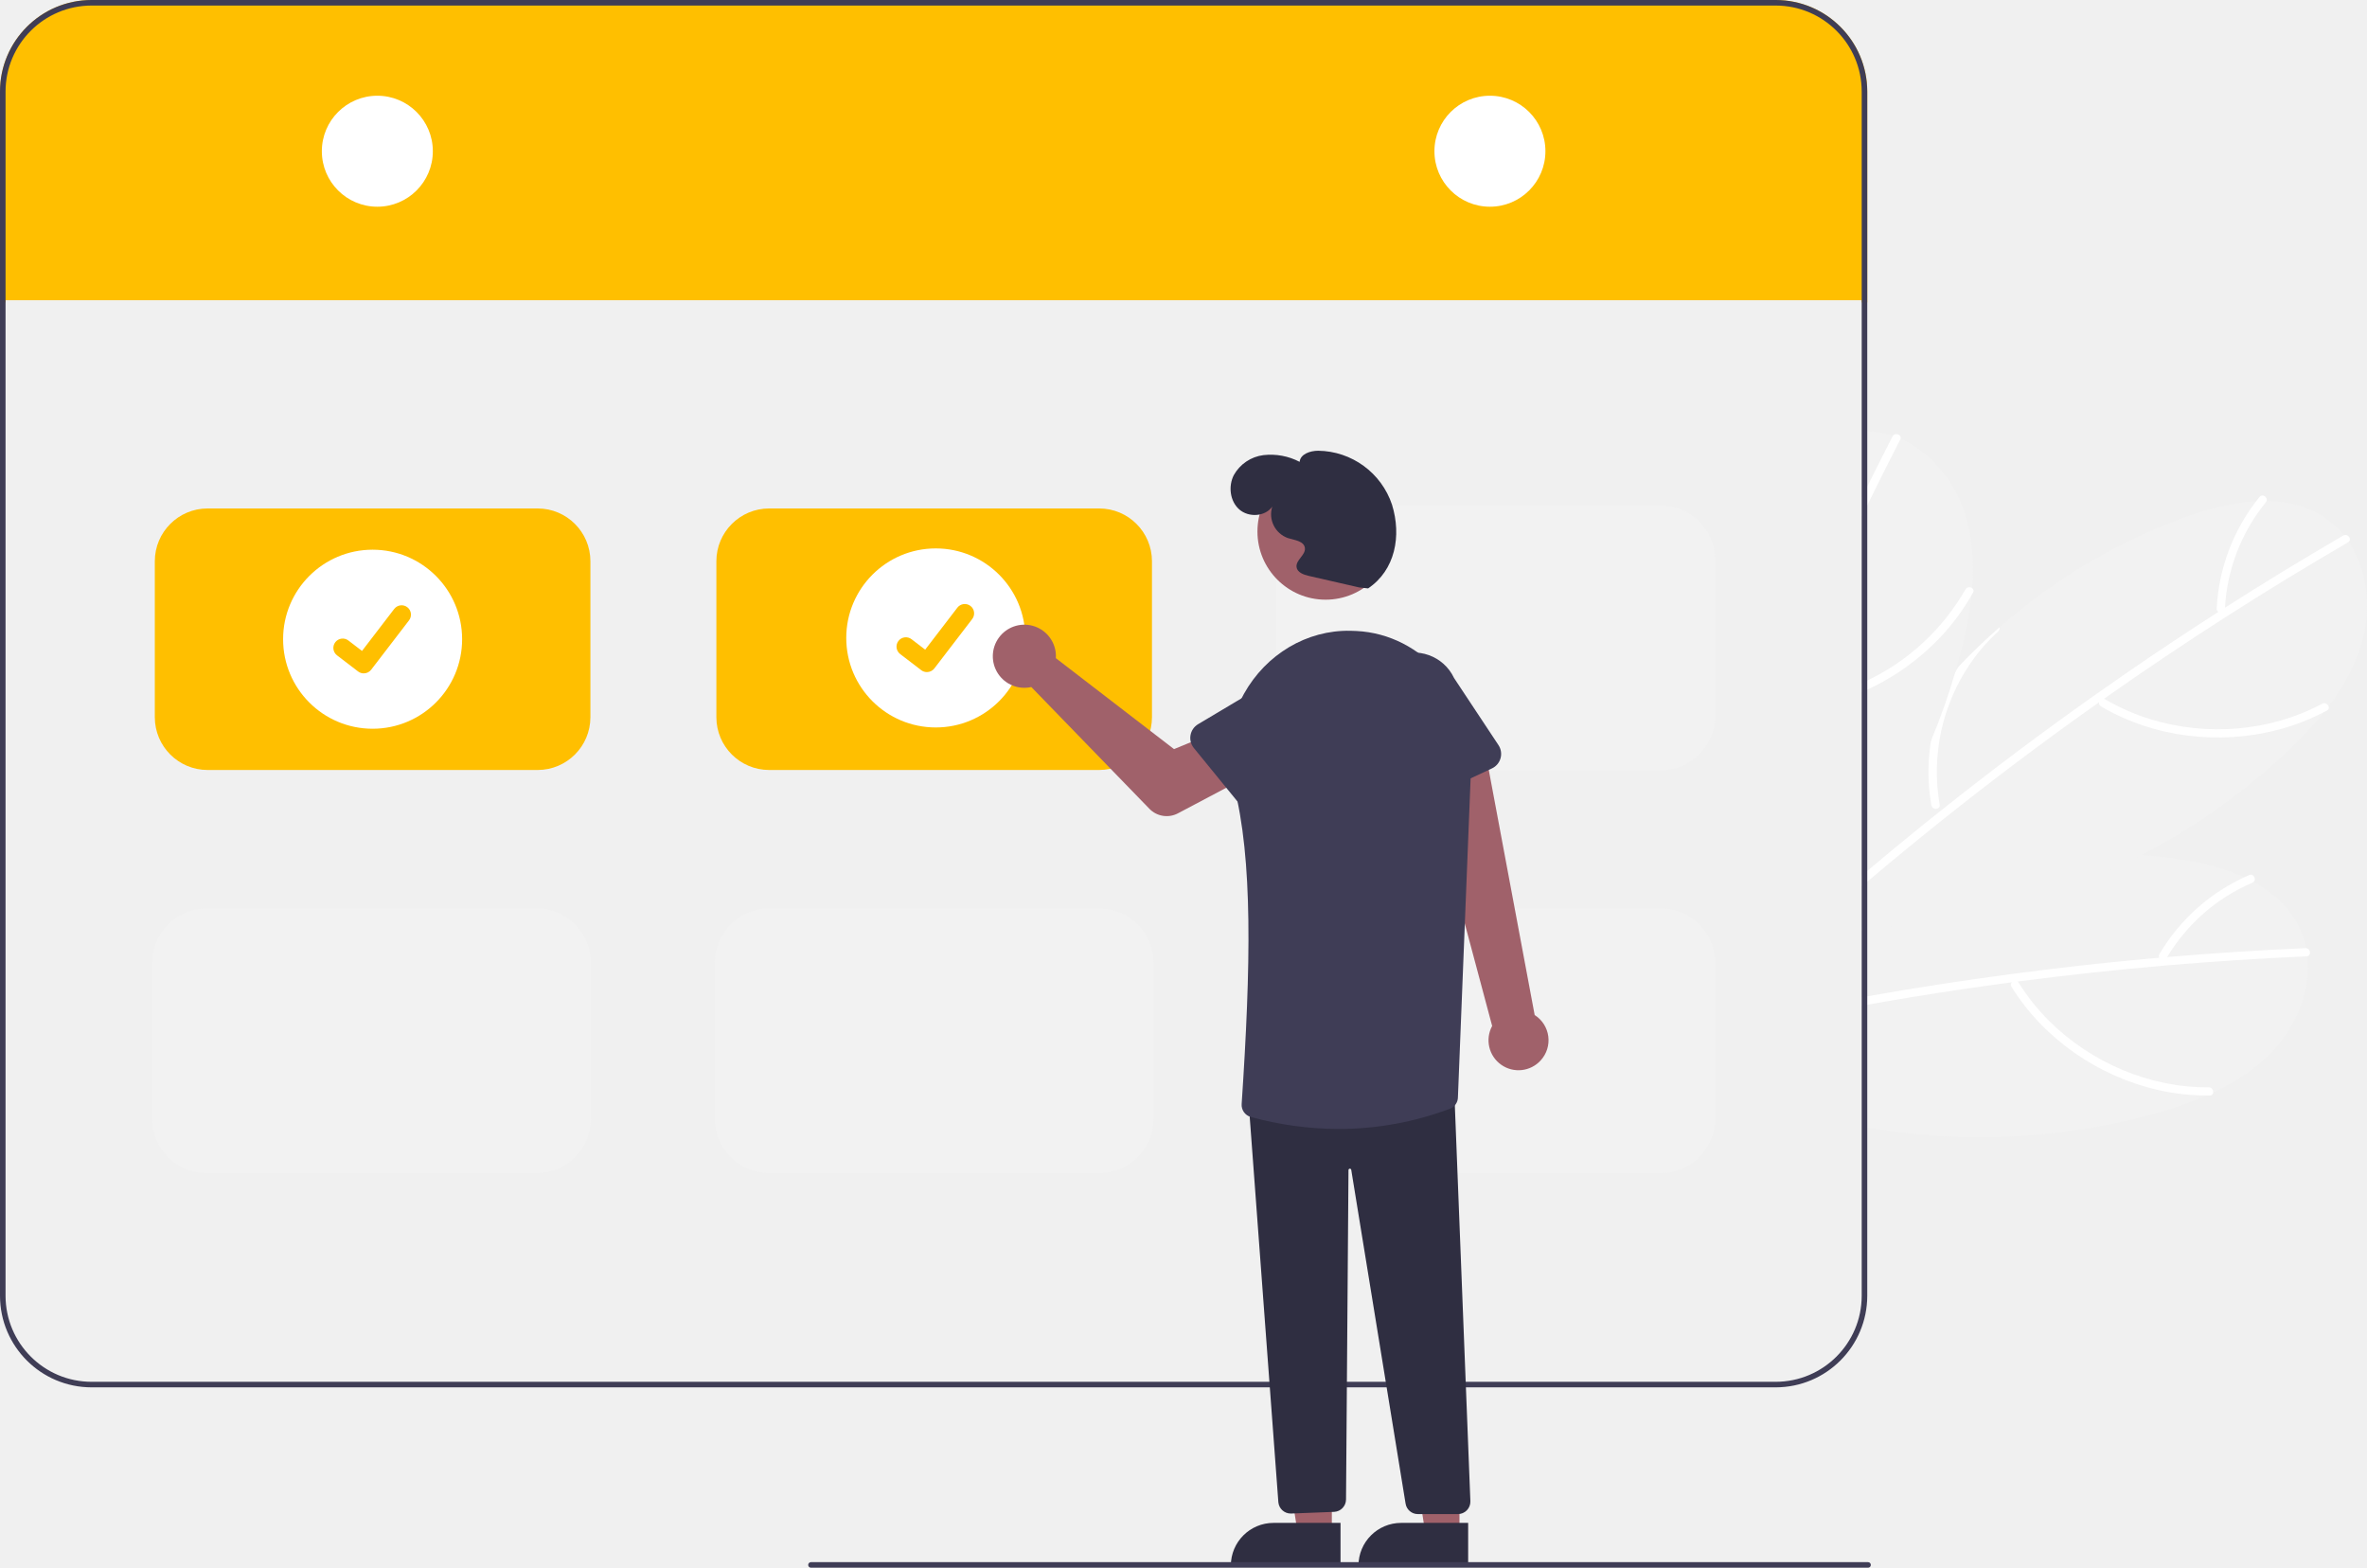
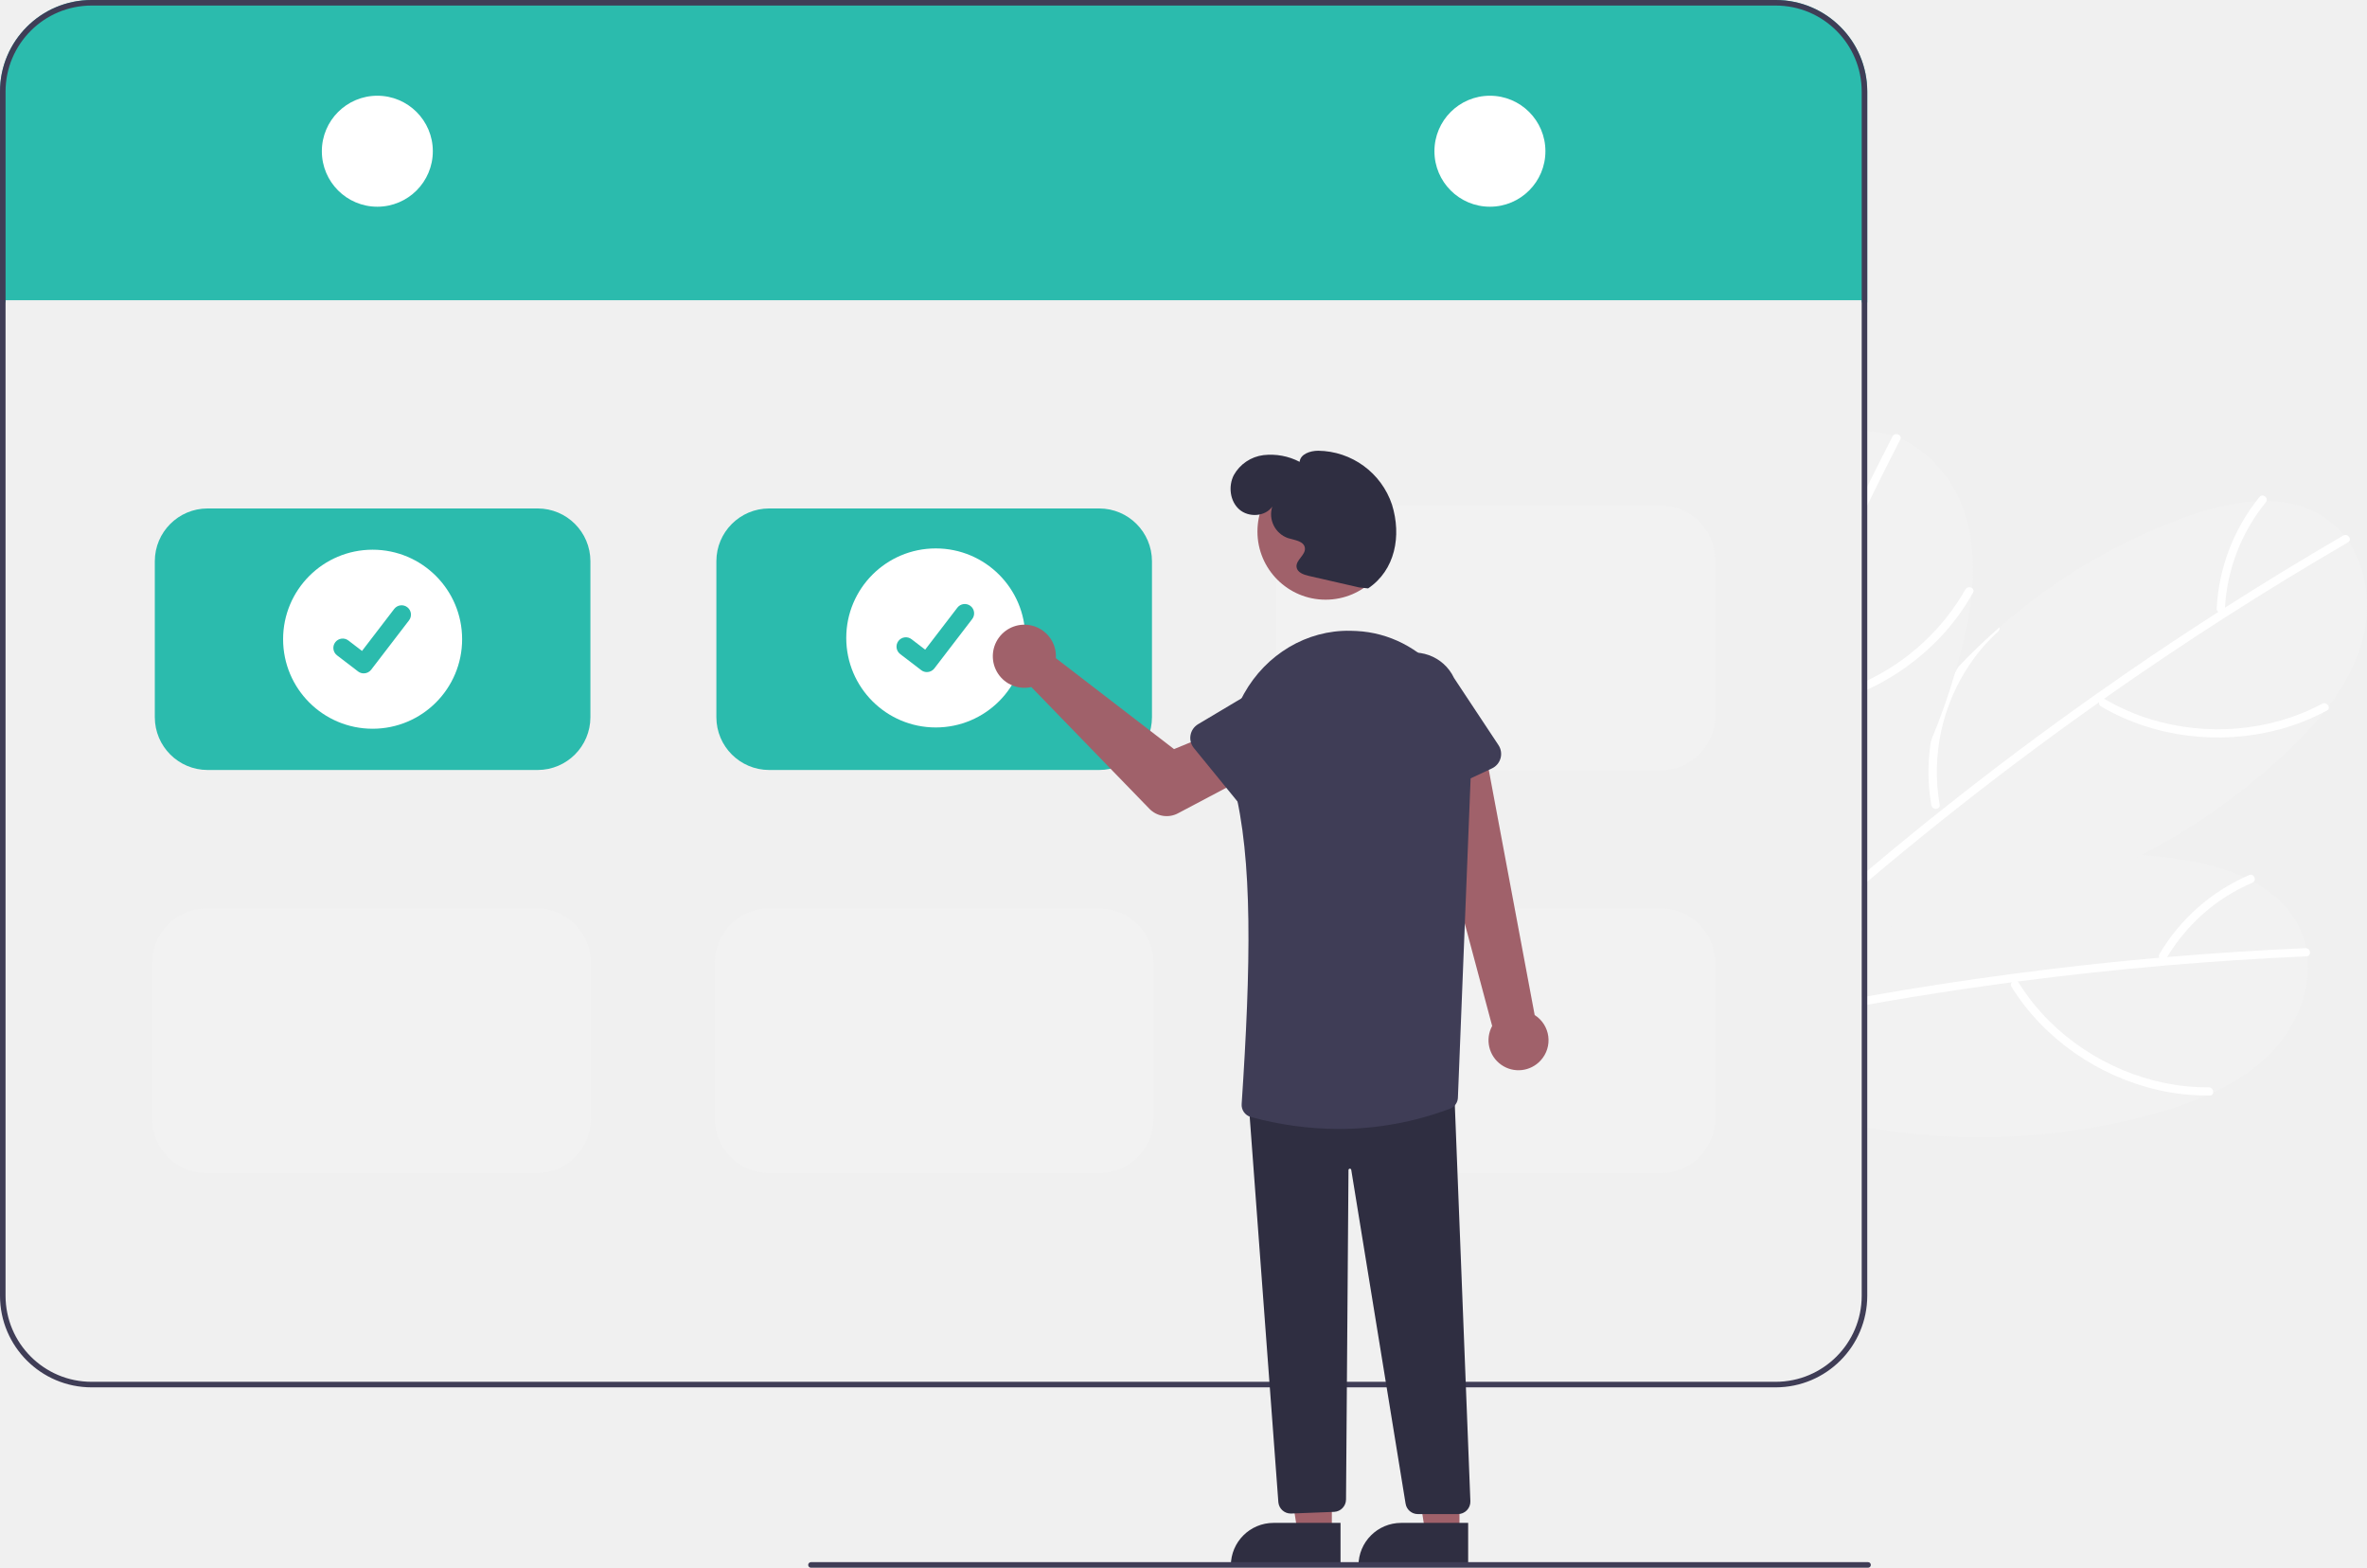
<svg xmlns="http://www.w3.org/2000/svg" data-name="Layer 1" width="853.117" height="565" viewBox="0 0 853.117 565">
  <path d="M993.211,545.61c-6.16,6.73-13.8,11.74-22.09,15.63h-.01c-.78.37-1.56.73-2.35,1.07h-.01l-.01.01-.01-.01h-.01a.01.01,0,0,1-.01.01H968.701l-.01-.01c-.01.01-.01.01-.02,0l-.01.01-.01-.01h-.01c-.01.01-.01.01-.02,0h-.01a139.774,139.774,0,0,1-17.06,6.1,236.651,236.651,0,0,1-105.11,5.49c-.67-.12-1.33-.24-2-.36V492.43c.66-.28,1.33-.56,2-.83q6.555-2.715,13.27-4.99,9.66-3.3,19.59-5.66a212.167,212.167,0,0,1,66.04-5.34q6.045.45,12.06,1.3c8.39,1.17,17.19,3.21,24.93,6.75h.01c1.13.53,2.24,1.08,3.34,1.67,6.88,3.73,12.68,8.86,16.22,15.89a30.573,30.573,0,0,1,2.72,7.99v.02c.2.96.34,1.93.45,2.89C1006.331,523.96,1001.421,536.63,993.211,545.61Z" transform="translate(-173.4413 -167.5)" fill="#f2f2f2" />
  <path d="M1005.071,512.12a1.358,1.358,0,0,1-.3.04q-25.695,1.125-51.32,3.34h-.03c-.07.01-.13.01-.2.02Q926.911,517.8,900.711,521.23c-.74.1-1.47.2-2.2.29q-18.119,2.415-36.17,5.36-7.965,1.305-15.9,2.72c-.67.12-1.33.23-2,.36v-3.03c.67-.13,1.34-.24,2-.36q26.43-4.68,53.04-8.17,6.69-.9,13.4-1.7,19.38-2.34,38.82-4.04c.95-.08,1.89-.16,2.84-.24q24.885-2.115,49.84-3.21a.939.939,0,0,1,.24.02C1006.222,509.37,1006.561,511.77,1005.071,512.12Z" transform="translate(-173.4413 -167.5)" fill="#fff" />
  <path d="M969.497,559.363c-21.34.157-42.364-8.892-57.458-23.869a77.826,77.826,0,0,1-11.184-14.07c-1.017-1.632-3.398.168-2.389,1.785,11.723,18.8,31.25,32.193,52.778,37.117a80.811,80.811,0,0,0,18.636,1.994c1.914-.014,1.517-2.972-.384-2.958Z" transform="translate(-173.4413 -167.5)" fill="#fff" />
  <path d="M879.301,480.95a1.692,1.692,0,0,1-1.25,1.13,65.22,65.22,0,0,0-14.08,5.5,68.406,68.406,0,0,0-17.53,13.25c-.27.27-.53.54-.78.82-.42.44-.82.89-1.22,1.35v-4.36c.64-.68,1.31-1.35,2-1.99a71.912,71.912,0,0,1,13.27-10.04Q869.371,483.31,879.301,480.95Z" transform="translate(-173.4413 -167.5)" fill="#fff" />
  <path d="M984.1,482.872a69.402,69.402,0,0,0-32.422,28.586,1.5,1.5,0,0,0,.793,1.954,1.528,1.528,0,0,0,1.954-.793A66.049,66.049,0,0,1,985.221,485.635c1.765-.754.648-3.519-1.121-2.763Z" transform="translate(-173.4413 -167.5)" fill="#fff" />
  <path d="M1025.021,397.94c-2.32,8.82-6.77,16.81-12.3,24.1l-.01.01c-.51.68-1.04,1.37-1.59,2.03v.01a139.271,139.271,0,0,1-12.41,13.39,233.429,233.429,0,0,1-53.37,38.13c-30.67,16.02-64.95,25.49-98.9,26.03-.26.01-.52.01-.78.01-.41.01-.82.01-1.22.01V456.21c.65-1.24,1.32-2.48,2-3.71a219.524,219.524,0,0,1,32.03-43.82c.3-.33.61-.66.92-.98q7.02-7.41,14.72-14.11a210.819,210.819,0,0,1,67.29-39.85c7.97-2.86,16.71-5.15,25.21-5.6,1.25-.07,2.49-.1,3.74-.09,7.83.11,15.34,1.96,21.75,6.54a30.999,30.999,0,0,1,6.12,5.81c.62.77,1.19,1.56,1.74,2.37v.01C1026.581,372.68,1028.121,386.17,1025.021,397.94Z" transform="translate(-173.4413 -167.5)" fill="#f2f2f2" />
  <path d="M1019.961,362.77v.01a1.461,1.461,0,0,1-.24.17q-22.2,12.915-43.84,26.77c-.02.01-.03.02-.05.03a1.739,1.739,0,0,1-.18.11q-22.245,14.25-43.86,29.46c-.6.42-1.21.85-1.82,1.28q-14.925,10.545-29.54,21.54-27.601,20.79-53.99,43.12c-.67.56-1.33,1.13-2,1.7v-3.89c.66-.57,1.33-1.14,2-1.7q10.11-8.535,20.4-16.83c2.05-1.65,4.11-3.3,6.17-4.93q27.45-21.855,56.13-42.08h.01q5.64-3.975,11.3-7.88,16.08-11.07,32.521-21.61c.79-.51,1.59-1.02,2.39-1.53q21.045-13.44,42.64-26a1.489,1.489,0,0,1,.22-.11C1019.722,359.8,1021.131,361.78,1019.961,362.77Z" transform="translate(-173.4413 -167.5)" fill="#fff" />
  <path d="M1010.409,421.133c-18.825,10.052-41.646,11.805-61.97,5.553a77.827,77.827,0,0,1-16.44-7.265c-1.659-.972-2.931,1.727-1.286,2.691,19.114,11.203,42.628,13.993,63.98,8.353a80.812,80.812,0,0,0,17.43-6.891c1.688-.901-.037-3.336-1.713-2.441Z" transform="translate(-173.4413 -167.5)" fill="#fff" />
  <path d="M869.562,457.722a68.553,68.553,0,0,1-.952-15.869,72.319,72.319,0,0,1,10.781-34.151q7.028-7.407,14.723-14.112a1.705,1.705,0,0,1-.586,1.585,65.451,65.451,0,0,0-9.912,11.408,69.122,69.122,0,0,0-11.082,50.892,1.212,1.212,0,0,1-.314,1.143A1.625,1.625,0,0,1,869.562,457.722Z" transform="translate(-173.4413 -167.5)" fill="#fff" />
  <path d="M987.809,346.612a69.402,69.402,0,0,0-15.433,40.375,1.5,1.5,0,0,0,1.61,1.362,1.528,1.528,0,0,0,1.362-1.61,66.048,66.048,0,0,1,14.737-38.201c1.213-1.488-1.061-3.417-2.276-1.926Z" transform="translate(-173.4413 -167.5)" fill="#fff" />
  <path d="M884.251,379.47v.01c-.07.86-.15,1.71-.24,2.56v.02a141.299,141.299,0,0,1-3.25,17.96c-.7,2.9-1.46,5.78-2.29,8.66-.1.37-.21.74-.32,1.1v.01a229.523,229.523,0,0,1-8.74,24.65,238.918,238.918,0,0,1-22.97,42.22c-.65.97-1.32,1.94-2,2.9V322.96c.67-.04,1.33-.04,2-.02q.48,0,.96.03a30.322,30.322,0,0,1,8.28,1.61c.94.31,1.85.66,2.75,1.05,10.91,4.78,19.48,15.32,23.2,26.91C884.421,361.22,884.981,370.35,884.251,379.47Z" transform="translate(-173.4413 -167.5)" fill="#f2f2f2" />
  <path d="M858.432,325.63a1.076,1.076,0,0,1-.11.28q-6.075,11.805-11.88,23.73c-.67,1.37-1.34,2.75-2,4.12v-6.8q.99-2.04,2-4.08,4.485-9.09,9.12-18.1a1.304,1.304,0,0,1,.12-.2C856.601,323.26,858.881,324.16,858.432,325.63Z" transform="translate(-173.4413 -167.5)" fill="#fff" />
  <path d="M884.571,381.08c-.18.32-.36.64-.56.96a79.816,79.816,0,0,1-10.42,14.24,85.916,85.916,0,0,1-27.15,19.77c-.66.32-1.33.62-2,.9V413.7c.67-.3,1.34-.61,2-.93a80.866,80.866,0,0,0,35.37-32.82,1.645,1.645,0,0,1,2.44-.47A1.153,1.153,0,0,1,884.571,381.08Z" transform="translate(-173.4413 -167.5)" fill="#fff" />
-   <path d="M846.441,200.5v76h-2v-.81h-669v.81h-2v-76a33.032,33.032,0,0,1,33-33h607A33.032,33.032,0,0,1,846.441,200.5Z" transform="translate(-173.4413 -167.5)" fill="#ffbf00" />
+   <path d="M846.441,200.5v76h-2v-.81h-669v.81h-2v-76a33.032,33.032,0,0,1,33-33h607A33.032,33.032,0,0,1,846.441,200.5Z" transform="translate(-173.4413 -167.5)" fill="#2bbbad" />
  <path d="M813.441,167.5h-607a33.032,33.032,0,0,0-33,33v434a33.032,33.032,0,0,0,33,33h607a33.032,33.032,0,0,0,33-33v-434A33.032,33.032,0,0,0,813.441,167.5Zm31,467a31.04,31.04,0,0,1-31,31h-607a31.04,31.04,0,0,1-31-31v-434a31.04,31.04,0,0,1,31-31h607a31.04,31.04,0,0,1,31,31Z" transform="translate(-173.4413 -167.5)" fill="#3f3d56" />
  <circle cx="136" cy="54.5" r="20" fill="#fff" />
  <circle cx="537" cy="54.5" r="20" fill="#fff" />
-   <path d="M367.226,445.002H248.25a19.033,19.033,0,0,1-19.011-19.011V369.758a19.033,19.033,0,0,1,19.011-19.011H367.226a19.033,19.033,0,0,1,19.011,19.011v56.233A19.033,19.033,0,0,1,367.226,445.002Z" transform="translate(-173.4413 -167.5)" fill="#ffbf00" />
-   <path d="M569.624,445.002H450.648a19.033,19.033,0,0,1-19.011-19.011V369.758a19.033,19.033,0,0,1,19.011-19.011H569.624a19.033,19.033,0,0,1,19.011,19.011v56.233A19.033,19.033,0,0,1,569.624,445.002Z" transform="translate(-173.4413 -167.5)" fill="#ffbf00" />
+   <path d="M367.226,445.002H248.25a19.033,19.033,0,0,1-19.011-19.011V369.758a19.033,19.033,0,0,1,19.011-19.011H367.226a19.033,19.033,0,0,1,19.011,19.011v56.233A19.033,19.033,0,0,1,367.226,445.002Z" transform="translate(-173.4413 -167.5)" fill="#2bbbad" />
+   <path d="M569.624,445.002H450.648a19.033,19.033,0,0,1-19.011-19.011V369.758a19.033,19.033,0,0,1,19.011-19.011H569.624a19.033,19.033,0,0,1,19.011,19.011v56.233A19.033,19.033,0,0,1,569.624,445.002Z" transform="translate(-173.4413 -167.5)" fill="#2bbbad" />
  <path d="M569.624,590.293H450.648a19.61,19.61,0,0,1-19.588-19.588V514.473A19.61,19.61,0,0,1,450.648,494.885H569.624A19.61,19.61,0,0,1,589.212,514.473v56.233A19.61,19.61,0,0,1,569.624,590.293Z" transform="translate(-173.4413 -167.5)" fill="#f2f2f2" />
  <path d="M366.836,590.293H247.86A19.61,19.61,0,0,1,228.272,570.706V514.473A19.61,19.61,0,0,1,247.86,494.885H366.836a19.61,19.61,0,0,1,19.588,19.588v56.233A19.61,19.61,0,0,1,366.836,590.293Z" transform="translate(-173.4413 -167.5)" fill="#f2f2f2" />
  <path d="M772.023,590.293H653.047a19.61,19.61,0,0,1-19.588-19.588V514.473A19.61,19.61,0,0,1,653.047,494.885H772.023a19.61,19.61,0,0,1,19.588,19.588v56.233A19.61,19.61,0,0,1,772.023,590.293Z" transform="translate(-173.4413 -167.5)" fill="#f2f2f2" />
  <path d="M772.023,445.115H653.047a19.61,19.61,0,0,1-19.588-19.588V369.294a19.61,19.61,0,0,1,19.588-19.588H772.023a19.61,19.61,0,0,1,19.588,19.588v56.233A19.61,19.61,0,0,1,772.023,445.115Z" transform="translate(-173.4413 -167.5)" fill="#f2f2f2" />
  <circle cx="134.297" cy="230.374" r="32.262" fill="#fff" />
-   <path d="M304.54,410.181a3.346,3.346,0,0,1-2.013-.669l-.036-.027-7.582-5.805a3.368,3.368,0,1,1,4.097-5.348l4.911,3.766,11.605-15.135a3.368,3.368,0,0,1,4.723-.623l-.072.098.074-.097a3.372,3.372,0,0,1,.623,4.723l-13.65,17.802A3.37,3.37,0,0,1,304.54,410.181Z" transform="translate(-173.4413 -167.5)" fill="#ffbf00" />
+   <path d="M304.54,410.181a3.346,3.346,0,0,1-2.013-.669l-.036-.027-7.582-5.805a3.368,3.368,0,1,1,4.097-5.348l4.911,3.766,11.605-15.135a3.368,3.368,0,0,1,4.723-.623l-.072.098.074-.097a3.372,3.372,0,0,1,.623,4.723l-13.65,17.802A3.37,3.37,0,0,1,304.54,410.181Z" transform="translate(-173.4413 -167.5)" fill="#2bbbad" />
  <circle cx="337.271" cy="229.911" r="32.262" fill="#fff" />
-   <path d="M507.515,409.718a3.346,3.346,0,0,1-2.013-.669l-.036-.027-7.582-5.805a3.368,3.368,0,1,1,4.097-5.348l4.911,3.766,11.605-15.135a3.368,3.368,0,0,1,4.723-.623l-.072.098.074-.097a3.372,3.372,0,0,1,.623,4.723l-13.65,17.802A3.37,3.37,0,0,1,507.515,409.718Z" transform="translate(-173.4413 -167.5)" fill="#ffbf00" />
+   <path d="M507.515,409.718a3.346,3.346,0,0,1-2.013-.669l-.036-.027-7.582-5.805a3.368,3.368,0,1,1,4.097-5.348l4.911,3.766,11.605-15.135a3.368,3.368,0,0,1,4.723-.623l-.072.098.074-.097a3.372,3.372,0,0,1,.623,4.723l-13.65,17.802A3.37,3.37,0,0,1,507.515,409.718Z" transform="translate(-173.4413 -167.5)" fill="#2bbbad" />
  <path d="M728.754,549.65a10.743,10.743,0,0,0-2.183-16.327l-18.011-96.173-21.905,8.123,24.592,91.981a10.801,10.801,0,0,0,17.506,12.397Z" transform="translate(-173.4413 -167.5)" fill="#a0616a" />
  <path d="M553.969,402.9a11.406,11.406,0,0,1,.022,1.796l42.59,32.78,12.078-4.96,9.867,17.249-20.528,10.858a8.67,8.67,0,0,1-10.277-1.627l-42.571-43.889a11.376,11.376,0,1,1,8.819-12.206Z" transform="translate(-173.4413 -167.5)" fill="#a0616a" />
  <polygon points="480.028 552.849 467.769 552.849 461.936 515.561 480.031 515.562 480.028 552.849" fill="#a0616a" />
  <path d="M656.596,732.233l-39.531-.001v-.5a15.386,15.386,0,0,1,15.386-15.386h.001l24.144.001Z" transform="translate(-173.4413 -167.5)" fill="#2f2e41" />
  <polygon points="526.028 552.849 513.769 552.849 507.936 515.561 526.031 515.562 526.028 552.849" fill="#a0616a" />
  <path d="M702.596,732.233l-39.531-.001v-.5a15.386,15.386,0,0,1,15.386-15.386h.001l24.144.001Z" transform="translate(-173.4413 -167.5)" fill="#2f2e41" />
  <path d="M638.664,712.979a4.49,4.49,0,0,1-4.475-4.072L623.506,565.218l.505-.041,73.521-6.043.02.522L703.396,708.507a4.5,4.5,0,0,1-4.497,4.668H684.483a4.475,4.475,0,0,1-4.448-3.815L660.46,589.114a.5.5,0,0,0-.994.072L658.578,707.91a4.505,4.505,0,0,1-4.263,4.462l-15.409.601C638.825,712.977,638.744,712.979,638.664,712.979Z" transform="translate(-173.4413 -167.5)" fill="#2f2e41" />
  <circle cx="477.772" cy="191.564" r="24.561" fill="#a0616a" />
  <path d="M655.968,574.382a121.037,121.037,0,0,1-31.768-4.342,4.51,4.51,0,0,1-3.236-4.687c3.306-49.693,4.084-88.257-2.869-114.939-2.963-11.372-1.618-23.349,3.691-32.86,7.99-14.313,22.675-23.024,38.34-22.724h0q1.123.021,2.268.08c23.773,1.224,42.297,22.73,41.294,47.942l-4.782,120.168a4.44,4.44,0,0,1-2.815,4.044A114.245,114.245,0,0,1,655.968,574.382Z" transform="translate(-173.4413 -167.5)" fill="#3f3d56" />
  <path d="M622.136,459.641l-18.398-22.544a5.761,5.761,0,0,1,1.514-8.592l24.921-14.85a16.001,16.001,0,0,1,20.16,24.853l-19.477,21.373a5.761,5.761,0,0,1-8.721-.239Z" transform="translate(-173.4413 -167.5)" fill="#3f3d56" />
  <path d="M680.011,456.812a5.755,5.755,0,0,1-3.164-3.606l-8.282-27.705A16.001,16.001,0,0,1,697.509,411.849L713.525,436.037a5.761,5.761,0,0,1-2.361,8.399l-26.354,12.336A5.755,5.755,0,0,1,680.011,456.812Z" transform="translate(-173.4413 -167.5)" fill="#3f3d56" />
  <path d="M663.35,379.217l-18.206-4.167c-1.878-.43-4.134-1.25-4.395-3.159-.35-2.565,3.341-4.352,3.001-6.919-.33-2.486-3.693-2.806-6.09-3.54a9.111,9.111,0,0,1-5.672-11.34c-2.594,3.656-8.522,3.969-11.887,1.007s-4.01-8.336-1.99-12.338a14.287,14.287,0,0,1,10.724-7.24,22.617,22.617,0,0,1,13.023,2.428c.267-2.833,3.804-3.982,6.65-4.007a28.431,28.431,0,0,1,26.643,19.446c3.492,11.252,1.156,23.586-8.614,30.17Z" transform="translate(-173.4413 -167.5)" fill="#2f2e41" />
  <path d="M846.729,732.5h-381a1,1,0,1,1,0-2h381a1,1,0,1,1,0,2Z" transform="translate(-173.4413 -167.5)" fill="#3f3d56" />
</svg>
